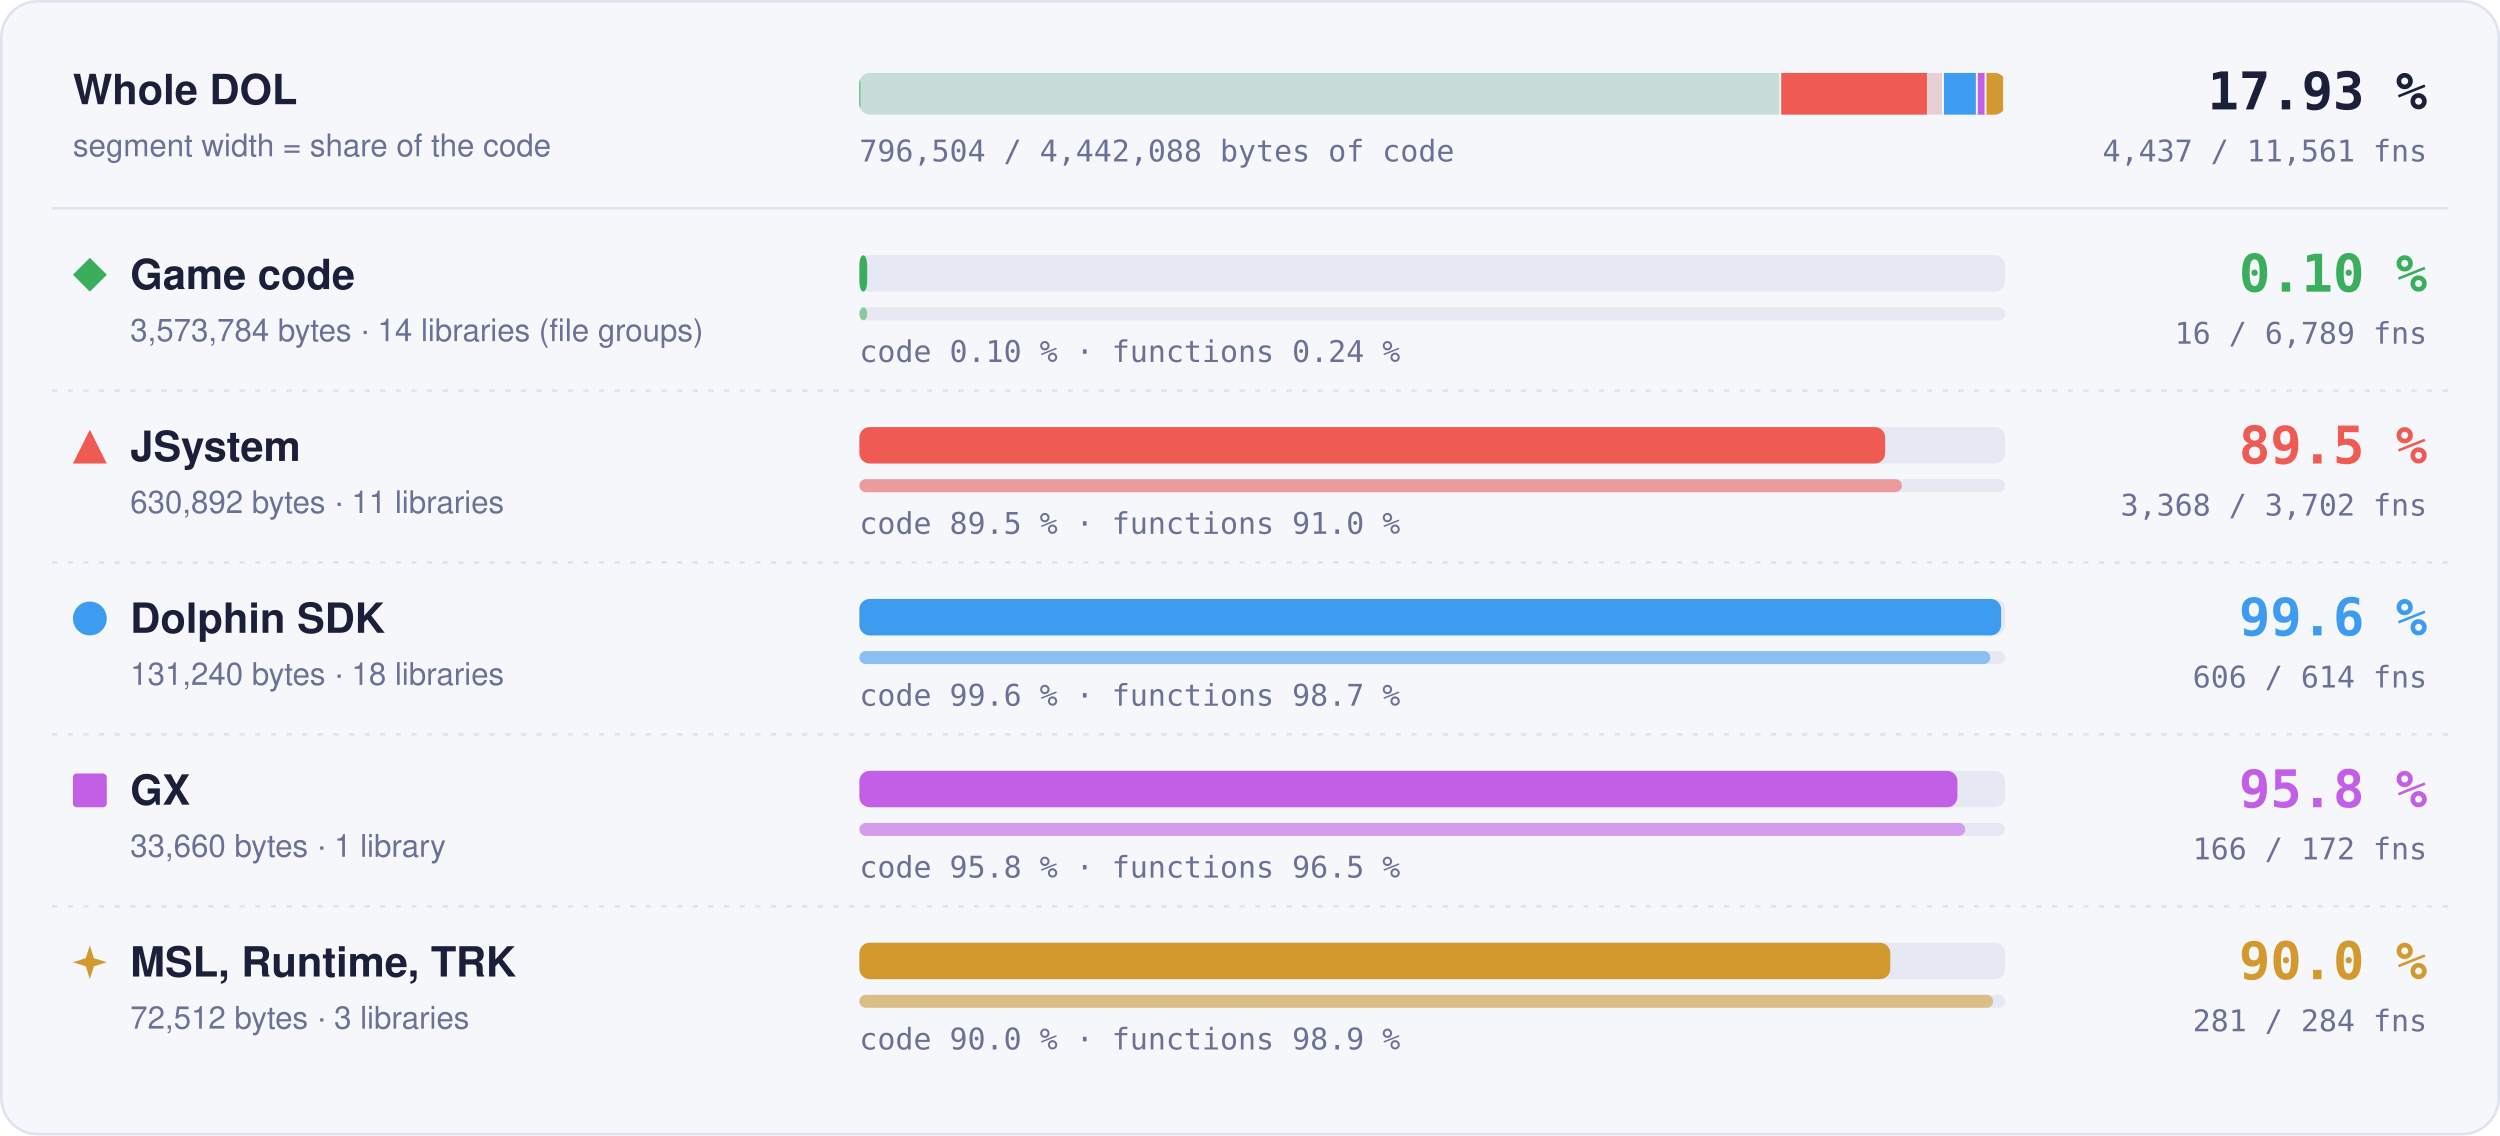
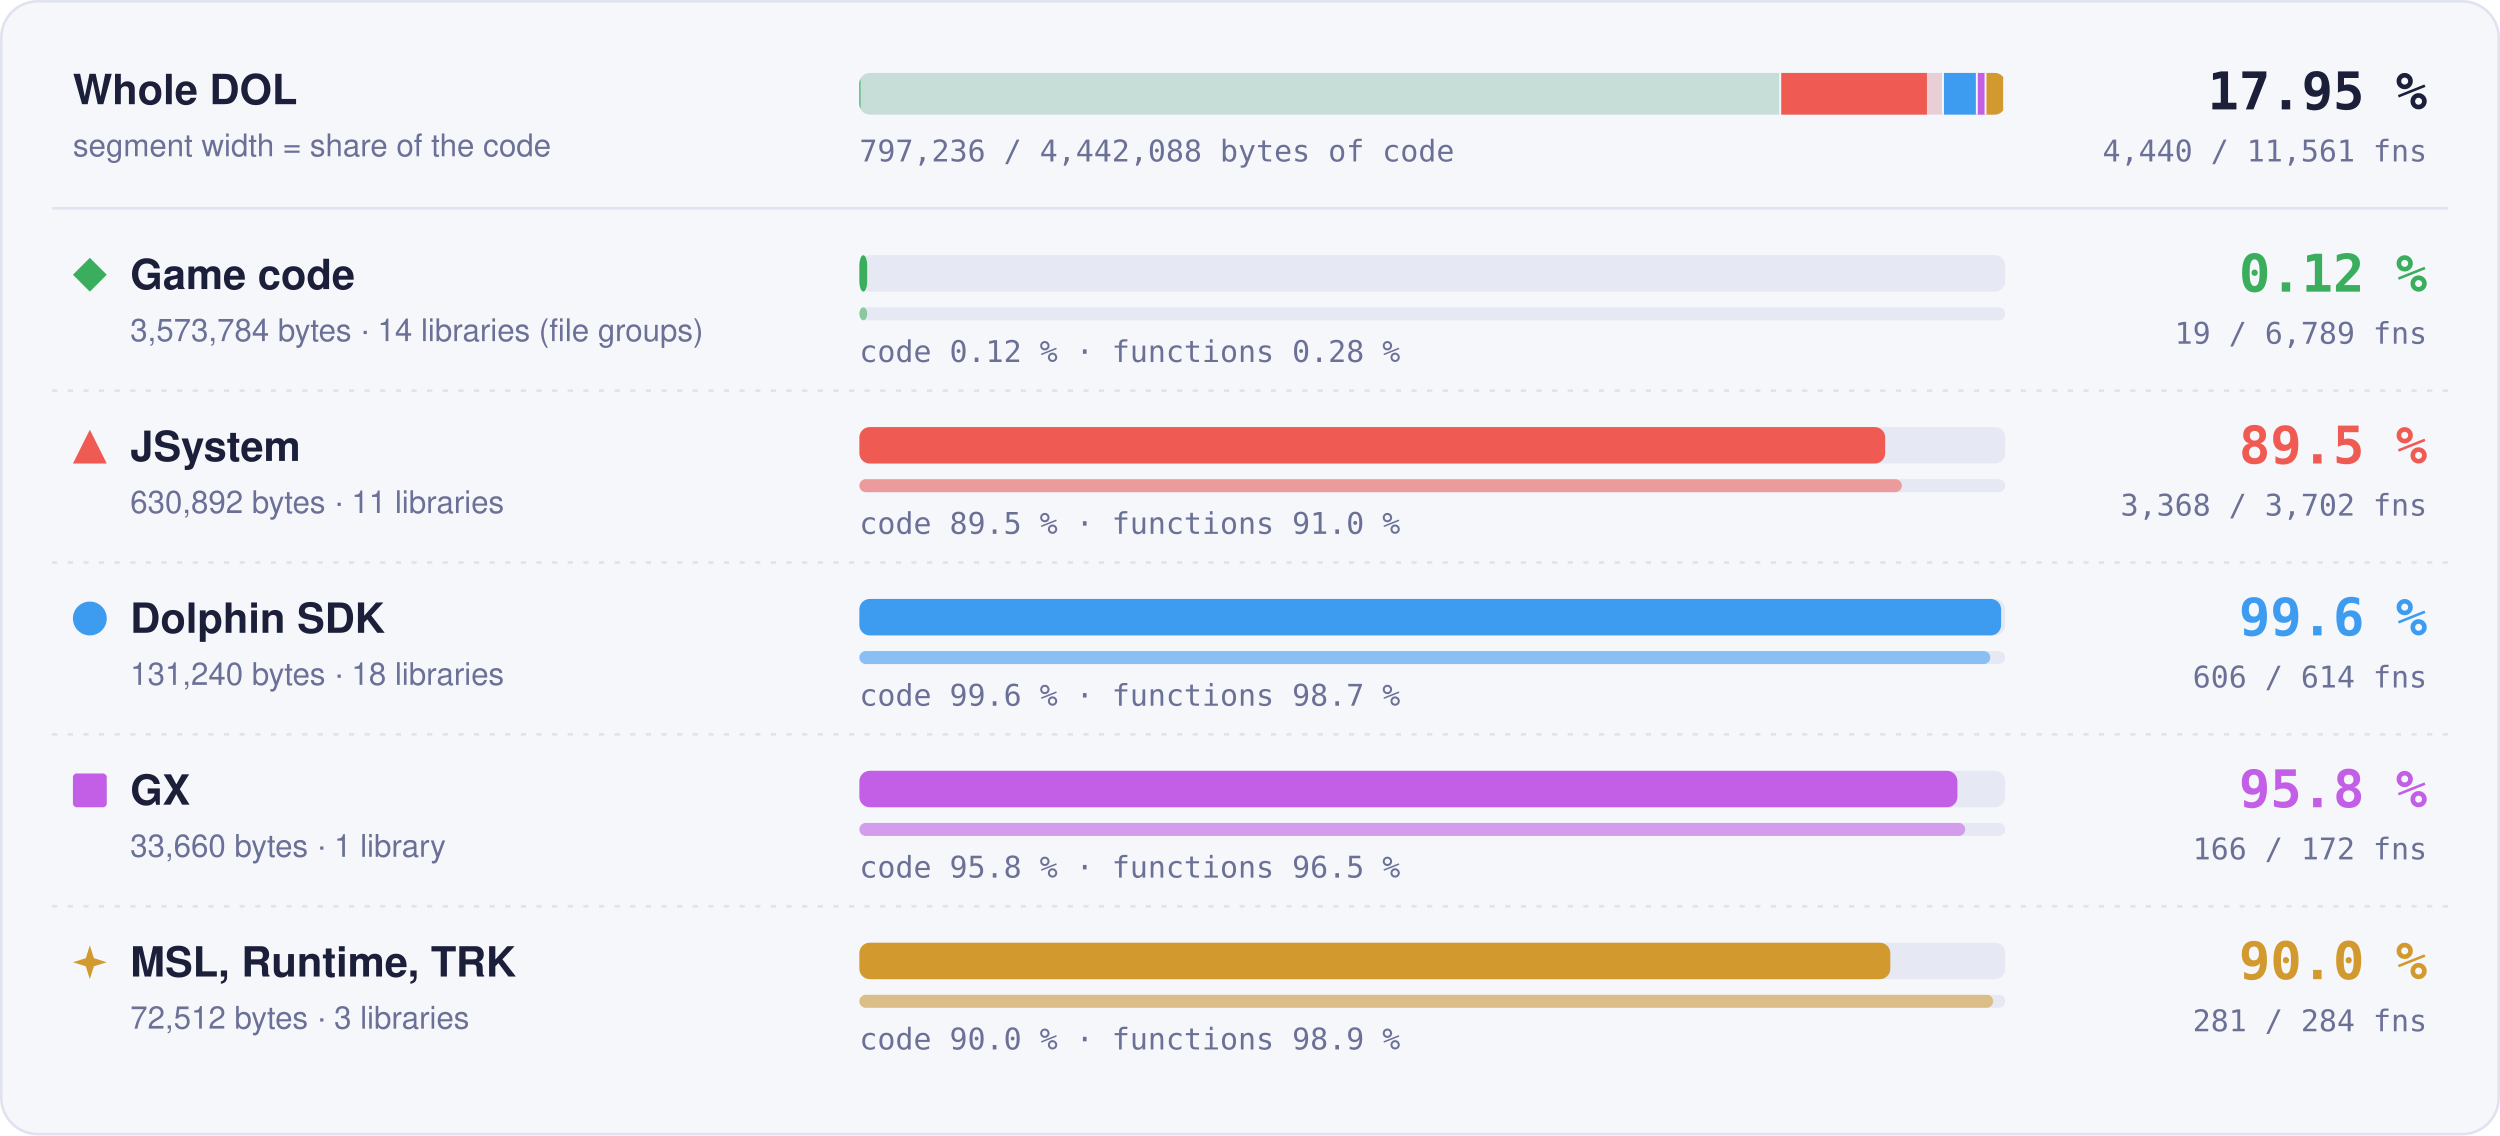
- <svg xmlns="http://www.w3.org/2000/svg" width="960" height="436" viewBox="0 0 960 436" role="img" aria-label="Matched code and functions per region: Game code 0.10 % of code, 16 of 6789 functions; JSystem 89.5 % of code, 3368 of 3702 functions; Dolphin SDK 99.6 % of code, 606 of 614 functions; GX 95.8 % of code, 166 of 172 functions; MSL, Runtime, TRK 90.0 % of code, 281 of 284 functions">
+ <svg xmlns="http://www.w3.org/2000/svg" width="960" height="436" viewBox="0 0 960 436" role="img" aria-label="Matched code and functions per region: Game code 0.12 % of code, 19 of 6789 functions; JSystem 89.5 % of code, 3368 of 3702 functions; Dolphin SDK 99.6 % of code, 606 of 614 functions; GX 95.8 % of code, 166 of 172 functions; MSL, Runtime, TRK 90.0 % of code, 281 of 284 functions">
  <style>text { font-family: -apple-system, BlinkMacSystemFont, 'Segoe UI', Helvetica, Arial, sans-serif; } .mono { font-family: ui-monospace, SFMono-Regular, 'SF Mono', Menlo, Consolas, monospace; } .grow { transform-box: fill-box; transform-origin: 0 50%; animation: grow 1.4s cubic-bezier(.2,.8,.2,1) both; } @keyframes grow { from { transform: scaleX(0); } } @media (prefers-reduced-motion: reduce) { * { animation: none !important; } }</style>
  <rect x="0.5" y="0.5" width="959" height="435" rx="14" fill="#f6f7fb" stroke="#dfe2ef" />
  <text x="28" y="40" font-size="16" font-weight="700" fill="#1b1f3a">Whole DOL</text>
  <text x="28" y="60" font-size="12" fill="#6b7096">segment width = share of the code</text>
  <rect x="330" y="28" width="440" height="16" rx="4" fill="#e6e8f3" />
  <clipPath id="wb">
    <rect x="330" y="28" width="440" height="16" rx="4" />
  </clipPath>
  <g clip-path="url(#wb)">
    <rect x="330.00" y="28" width="353.99" height="16" fill="#3aae5c" fill-opacity="0.18" />
-     <rect class="grow" x="330.00" y="28" width="0.34" height="16" fill="#3aae5c" />
+     <rect class="grow" x="330.00" y="28" width="0.41" height="16" fill="#3aae5c" />
    <rect x="683.24" y="28" width="1.5" height="16" fill="#f6f7fb" />
    <rect x="683.99" y="28" width="62.49" height="16" fill="#ef5b52" fill-opacity="0.18" />
    <rect class="grow" x="683.99" y="28" width="55.95" height="16" fill="#ef5b52" />
    <rect x="745.73" y="28" width="1.5" height="16" fill="#f6f7fb" />
    <rect x="746.48" y="28" width="13.00" height="16" fill="#3d9cf0" fill-opacity="0.18" />
    <rect class="grow" x="746.48" y="28" width="12.95" height="16" fill="#3d9cf0" />
    <rect x="758.73" y="28" width="1.5" height="16" fill="#f6f7fb" />
    <rect x="759.48" y="28" width="3.33" height="16" fill="#c35ee6" fill-opacity="0.18" />
    <rect class="grow" x="759.48" y="28" width="3.20" height="16" fill="#c35ee6" />
    <rect x="762.07" y="28" width="1.5" height="16" fill="#f6f7fb" />
    <rect x="762.82" y="28" width="7.18" height="16" fill="#d29a2e" fill-opacity="0.18" />
    <rect class="grow" x="762.82" y="28" width="6.46" height="16" fill="#d29a2e" />
    <rect x="769.25" y="28" width="1.5" height="16" fill="#f6f7fb" />
  </g>
-   <text x="932" y="42" text-anchor="end" class="mono" font-size="20" font-weight="700" fill="#1b1f3a">17.93 %</text>
-   <text x="932" y="62" text-anchor="end" class="mono" font-size="11.5" fill="#6b7096">4,437 / 11,561 fns</text>
-   <text x="330" y="62" class="mono" font-size="11.5" fill="#6b7096">796,504 / 4,442,088 bytes of code</text>
+   <text x="932" y="42" text-anchor="end" class="mono" font-size="20" font-weight="700" fill="#1b1f3a">17.95 %</text>
+   <text x="932" y="62" text-anchor="end" class="mono" font-size="11.5" fill="#6b7096">4,440 / 11,561 fns</text>
+   <text x="330" y="62" class="mono" font-size="11.5" fill="#6b7096">797,236 / 4,442,088 bytes of code</text>
  <line x1="20" x2="940" y1="80" y2="80" stroke="#dfe2ef" />
  <g fill="#3aae5c">
    <path d="M34.5 99L41 105.5L34.5 112L28 105.5Z" />
  </g>
  <text x="50" y="111" font-size="16" font-weight="700" fill="#1b1f3a">Game code</text>
  <text x="50" y="131" font-size="12" fill="#6b7096">3,573,784 bytes · 14 libraries (file groups)</text>
  <rect x="330" y="98" width="440" height="14" rx="4" fill="#e6e8f3" />
  <rect class="grow" style="animation-delay:0.0s" x="330" y="98" width="3.00" height="14" rx="4" fill="#3aae5c" />
  <rect x="330" y="118" width="440" height="5" rx="2.5" fill="#e6e8f3" />
  <rect class="grow" style="animation-delay:0.2s" x="330" y="118" width="3.00" height="5" rx="2.5" fill="#3aae5c" fill-opacity="0.55" />
-   <text x="330" y="139" class="mono" font-size="11.5" fill="#6b7096">code 0.10 % · functions 0.24 %</text>
-   <text x="932" y="112" text-anchor="end" class="mono" font-size="20" font-weight="700" fill="#3aae5c">0.10 %</text>
-   <text x="932" y="132" text-anchor="end" class="mono" font-size="11.5" fill="#6b7096">16 / 6,789 fns</text>
+   <text x="330" y="139" class="mono" font-size="11.5" fill="#6b7096">code 0.12 % · functions 0.28 %</text>
+   <text x="932" y="112" text-anchor="end" class="mono" font-size="20" font-weight="700" fill="#3aae5c">0.12 %</text>
+   <text x="932" y="132" text-anchor="end" class="mono" font-size="11.5" fill="#6b7096">19 / 6,789 fns</text>
  <line x1="20" x2="940" y1="150" y2="150" stroke="#dfe2ef" stroke-dasharray="2 4" />
  <g fill="#ef5b52">
    <path d="M34.5 165L41 178L28 178Z" />
  </g>
  <text x="50" y="177" font-size="16" font-weight="700" fill="#1b1f3a">JSystem</text>
  <text x="50" y="197" font-size="12" fill="#6b7096">630,892 bytes · 11 libraries</text>
  <rect x="330" y="164" width="440" height="14" rx="4" fill="#e6e8f3" />
  <rect class="grow" style="animation-delay:0.1s" x="330" y="164" width="393.91" height="14" rx="4" fill="#ef5b52" />
  <rect x="330" y="184" width="440" height="5" rx="2.5" fill="#e6e8f3" />
  <rect class="grow" style="animation-delay:0.3s" x="330" y="184" width="400.30" height="5" rx="2.5" fill="#ef5b52" fill-opacity="0.55" />
  <text x="330" y="205" class="mono" font-size="11.5" fill="#6b7096">code 89.5 % · functions 91.0 %</text>
  <text x="932" y="178" text-anchor="end" class="mono" font-size="20" font-weight="700" fill="#ef5b52">89.5 %</text>
  <text x="932" y="198" text-anchor="end" class="mono" font-size="11.5" fill="#6b7096">3,368 / 3,702 fns</text>
  <line x1="20" x2="940" y1="216" y2="216" stroke="#dfe2ef" stroke-dasharray="2 4" />
  <g fill="#3d9cf0">
    <circle cx="34.5" cy="237.5" r="6.5" />
  </g>
  <text x="50" y="243" font-size="16" font-weight="700" fill="#1b1f3a">Dolphin SDK</text>
  <text x="50" y="263" font-size="12" fill="#6b7096">131,240 bytes · 18 libraries</text>
  <rect x="330" y="230" width="440" height="14" rx="4" fill="#e6e8f3" />
  <rect class="grow" style="animation-delay:0.2s" x="330" y="230" width="438.43" height="14" rx="4" fill="#3d9cf0" />
  <rect x="330" y="250" width="440" height="5" rx="2.5" fill="#e6e8f3" />
  <rect class="grow" style="animation-delay:0.4s" x="330" y="250" width="434.27" height="5" rx="2.5" fill="#3d9cf0" fill-opacity="0.55" />
  <text x="330" y="271" class="mono" font-size="11.5" fill="#6b7096">code 99.6 % · functions 98.7 %</text>
  <text x="932" y="244" text-anchor="end" class="mono" font-size="20" font-weight="700" fill="#3d9cf0">99.6 %</text>
  <text x="932" y="264" text-anchor="end" class="mono" font-size="11.5" fill="#6b7096">606 / 614 fns</text>
  <line x1="20" x2="940" y1="282" y2="282" stroke="#dfe2ef" stroke-dasharray="2 4" />
  <g fill="#c35ee6">
    <rect x="28" y="297" width="13" height="13" rx="1.5" />
  </g>
  <text x="50" y="309" font-size="16" font-weight="700" fill="#1b1f3a">GX</text>
  <text x="50" y="329" font-size="12" fill="#6b7096">33,660 bytes · 1 library</text>
  <rect x="330" y="296" width="440" height="14" rx="4" fill="#e6e8f3" />
  <rect class="grow" style="animation-delay:0.3s" x="330" y="296" width="421.65" height="14" rx="4" fill="#c35ee6" />
  <rect x="330" y="316" width="440" height="5" rx="2.5" fill="#e6e8f3" />
  <rect class="grow" style="animation-delay:0.5s" x="330" y="316" width="424.65" height="5" rx="2.5" fill="#c35ee6" fill-opacity="0.55" />
  <text x="330" y="337" class="mono" font-size="11.5" fill="#6b7096">code 95.8 % · functions 96.5 %</text>
  <text x="932" y="310" text-anchor="end" class="mono" font-size="20" font-weight="700" fill="#c35ee6">95.8 %</text>
  <text x="932" y="330" text-anchor="end" class="mono" font-size="11.5" fill="#6b7096">166 / 172 fns</text>
  <line x1="20" x2="940" y1="348" y2="348" stroke="#dfe2ef" stroke-dasharray="2 4" />
  <g fill="#d29a2e">
    <path d="M34.5 363L36.06 367.94L41 369.5L36.06 371.06L34.5 376L32.94 371.06L28 369.5L32.94 367.94Z" />
  </g>
  <text x="50" y="375" font-size="16" font-weight="700" fill="#1b1f3a">MSL, Runtime, TRK</text>
  <text x="50" y="395" font-size="12" fill="#6b7096">72,512 bytes · 3 libraries</text>
  <rect x="330" y="362" width="440" height="14" rx="4" fill="#e6e8f3" />
  <rect class="grow" style="animation-delay:0.4s" x="330" y="362" width="395.87" height="14" rx="4" fill="#d29a2e" />
  <rect x="330" y="382" width="440" height="5" rx="2.5" fill="#e6e8f3" />
  <rect class="grow" style="animation-delay:0.6s" x="330" y="382" width="435.35" height="5" rx="2.5" fill="#d29a2e" fill-opacity="0.55" />
  <text x="330" y="403" class="mono" font-size="11.5" fill="#6b7096">code 90.0 % · functions 98.9 %</text>
  <text x="932" y="376" text-anchor="end" class="mono" font-size="20" font-weight="700" fill="#d29a2e">90.0 %</text>
  <text x="932" y="396" text-anchor="end" class="mono" font-size="11.5" fill="#6b7096">281 / 284 fns</text>
</svg>
